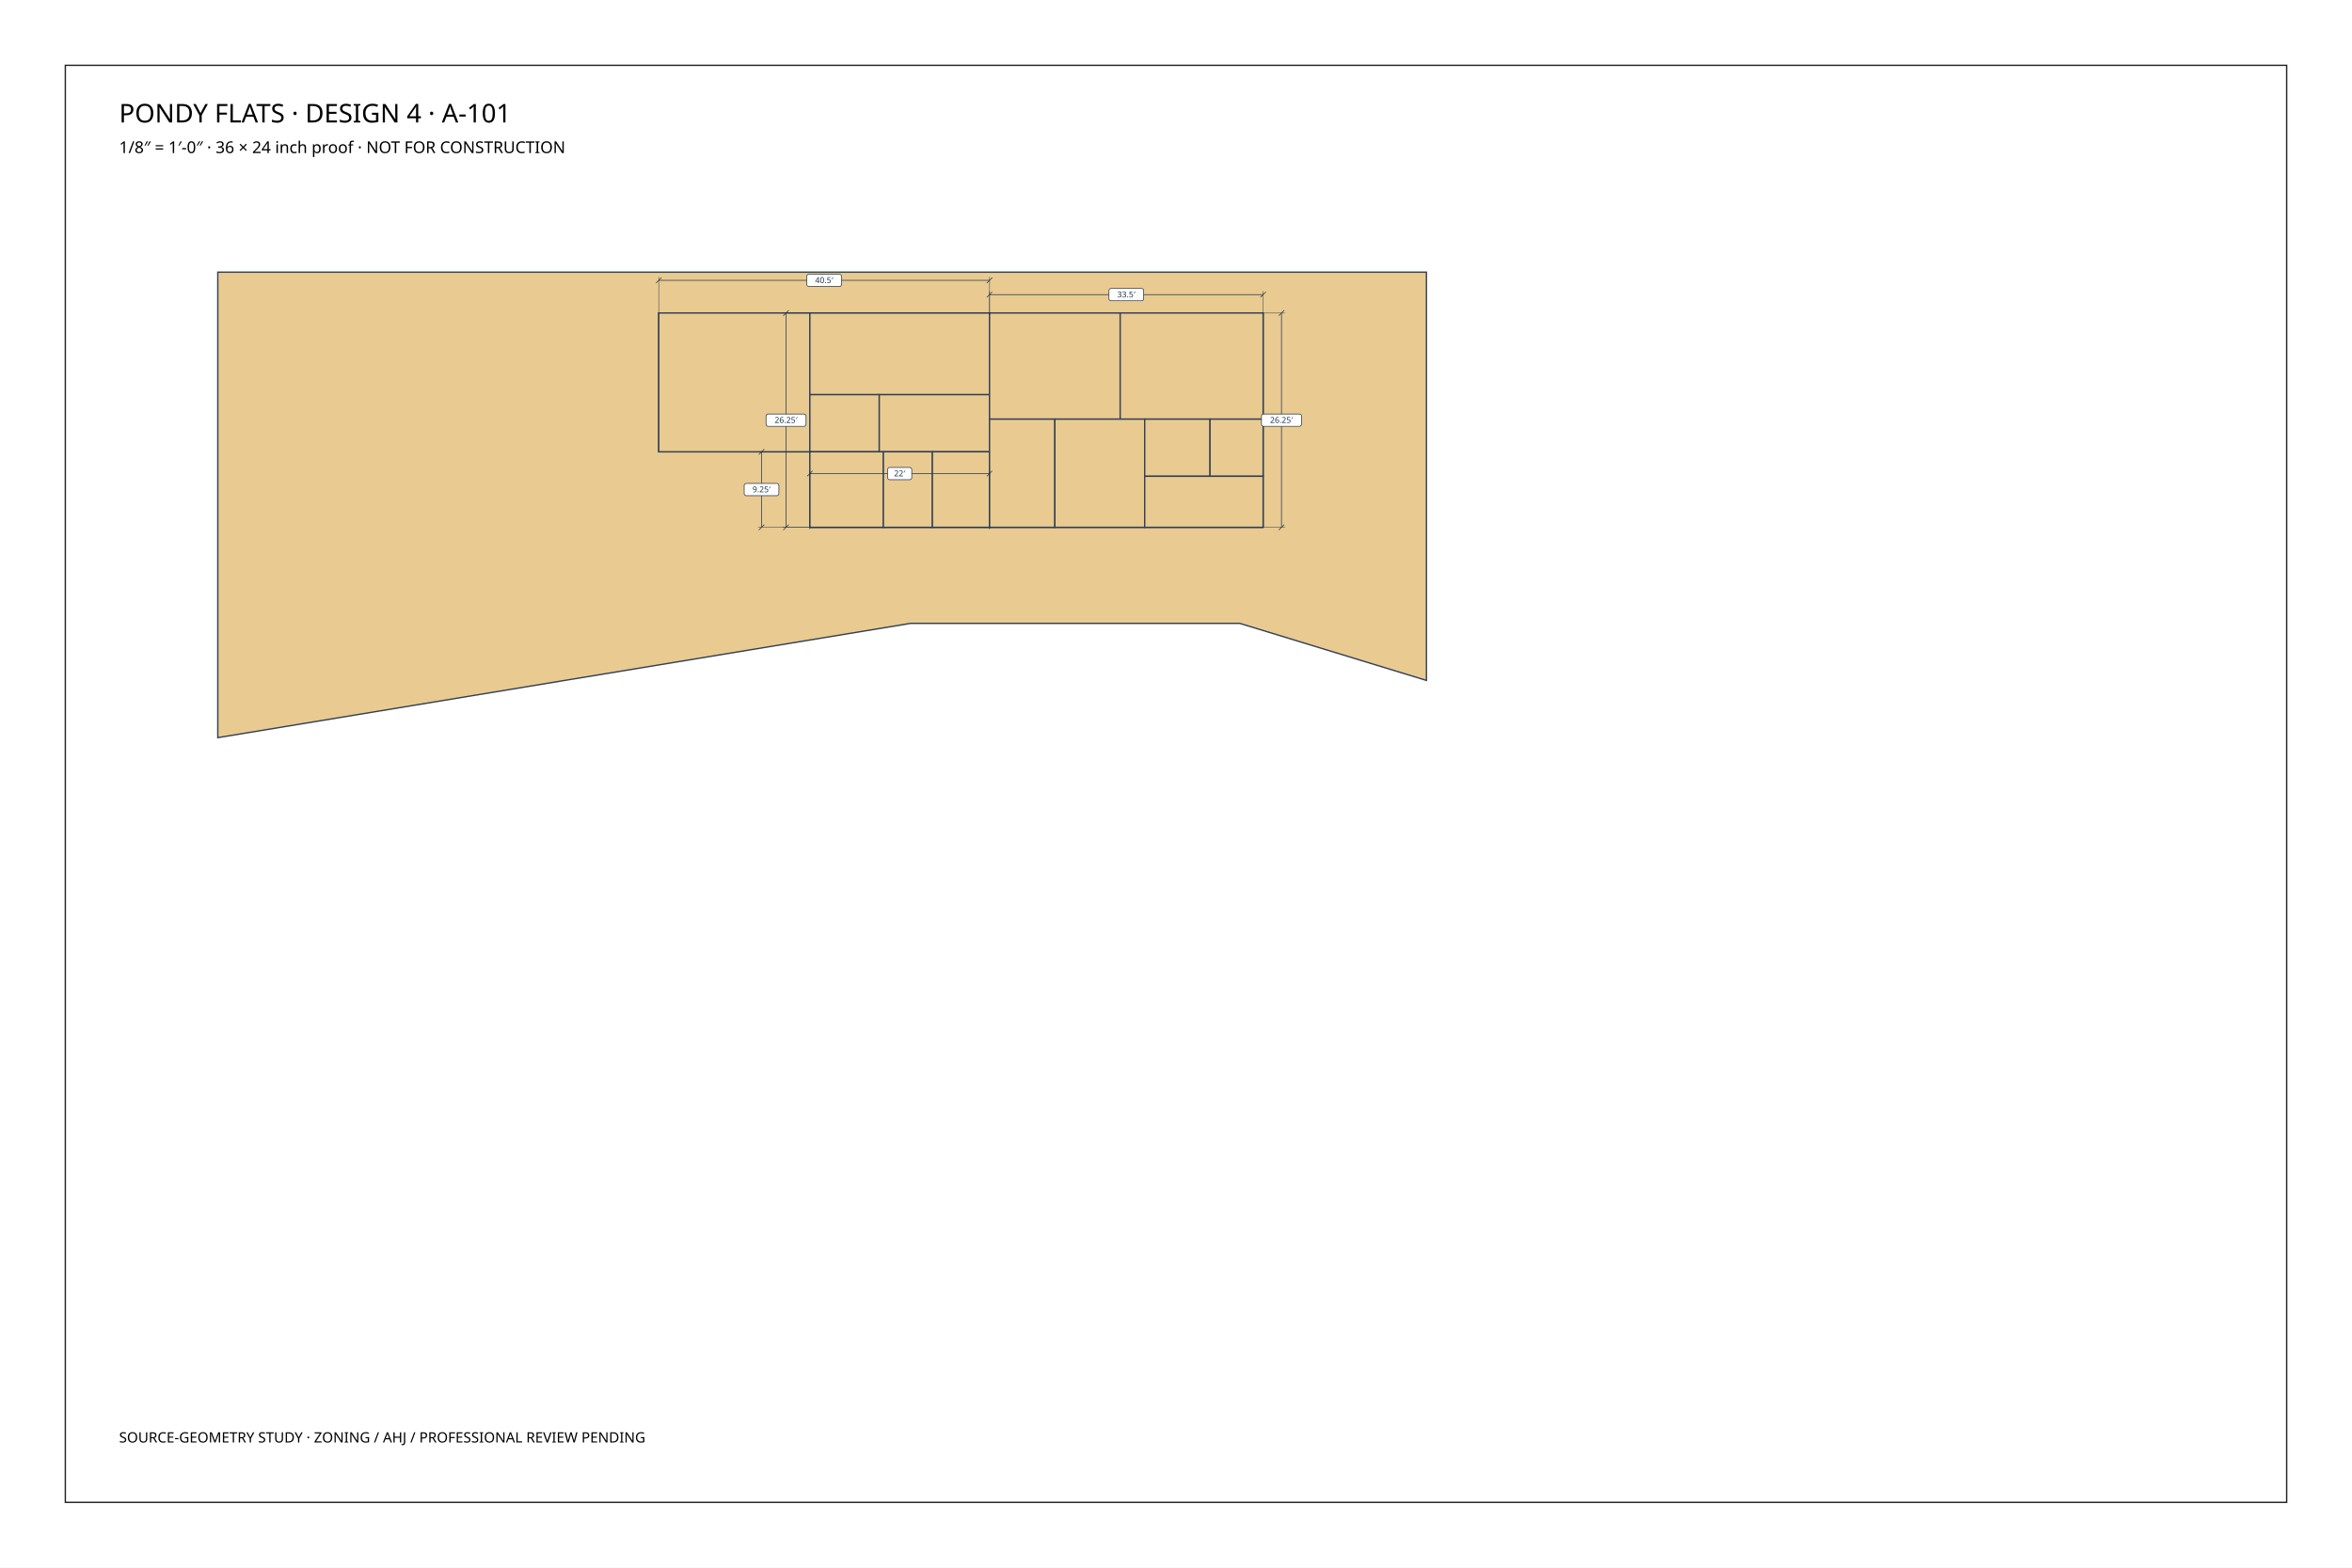
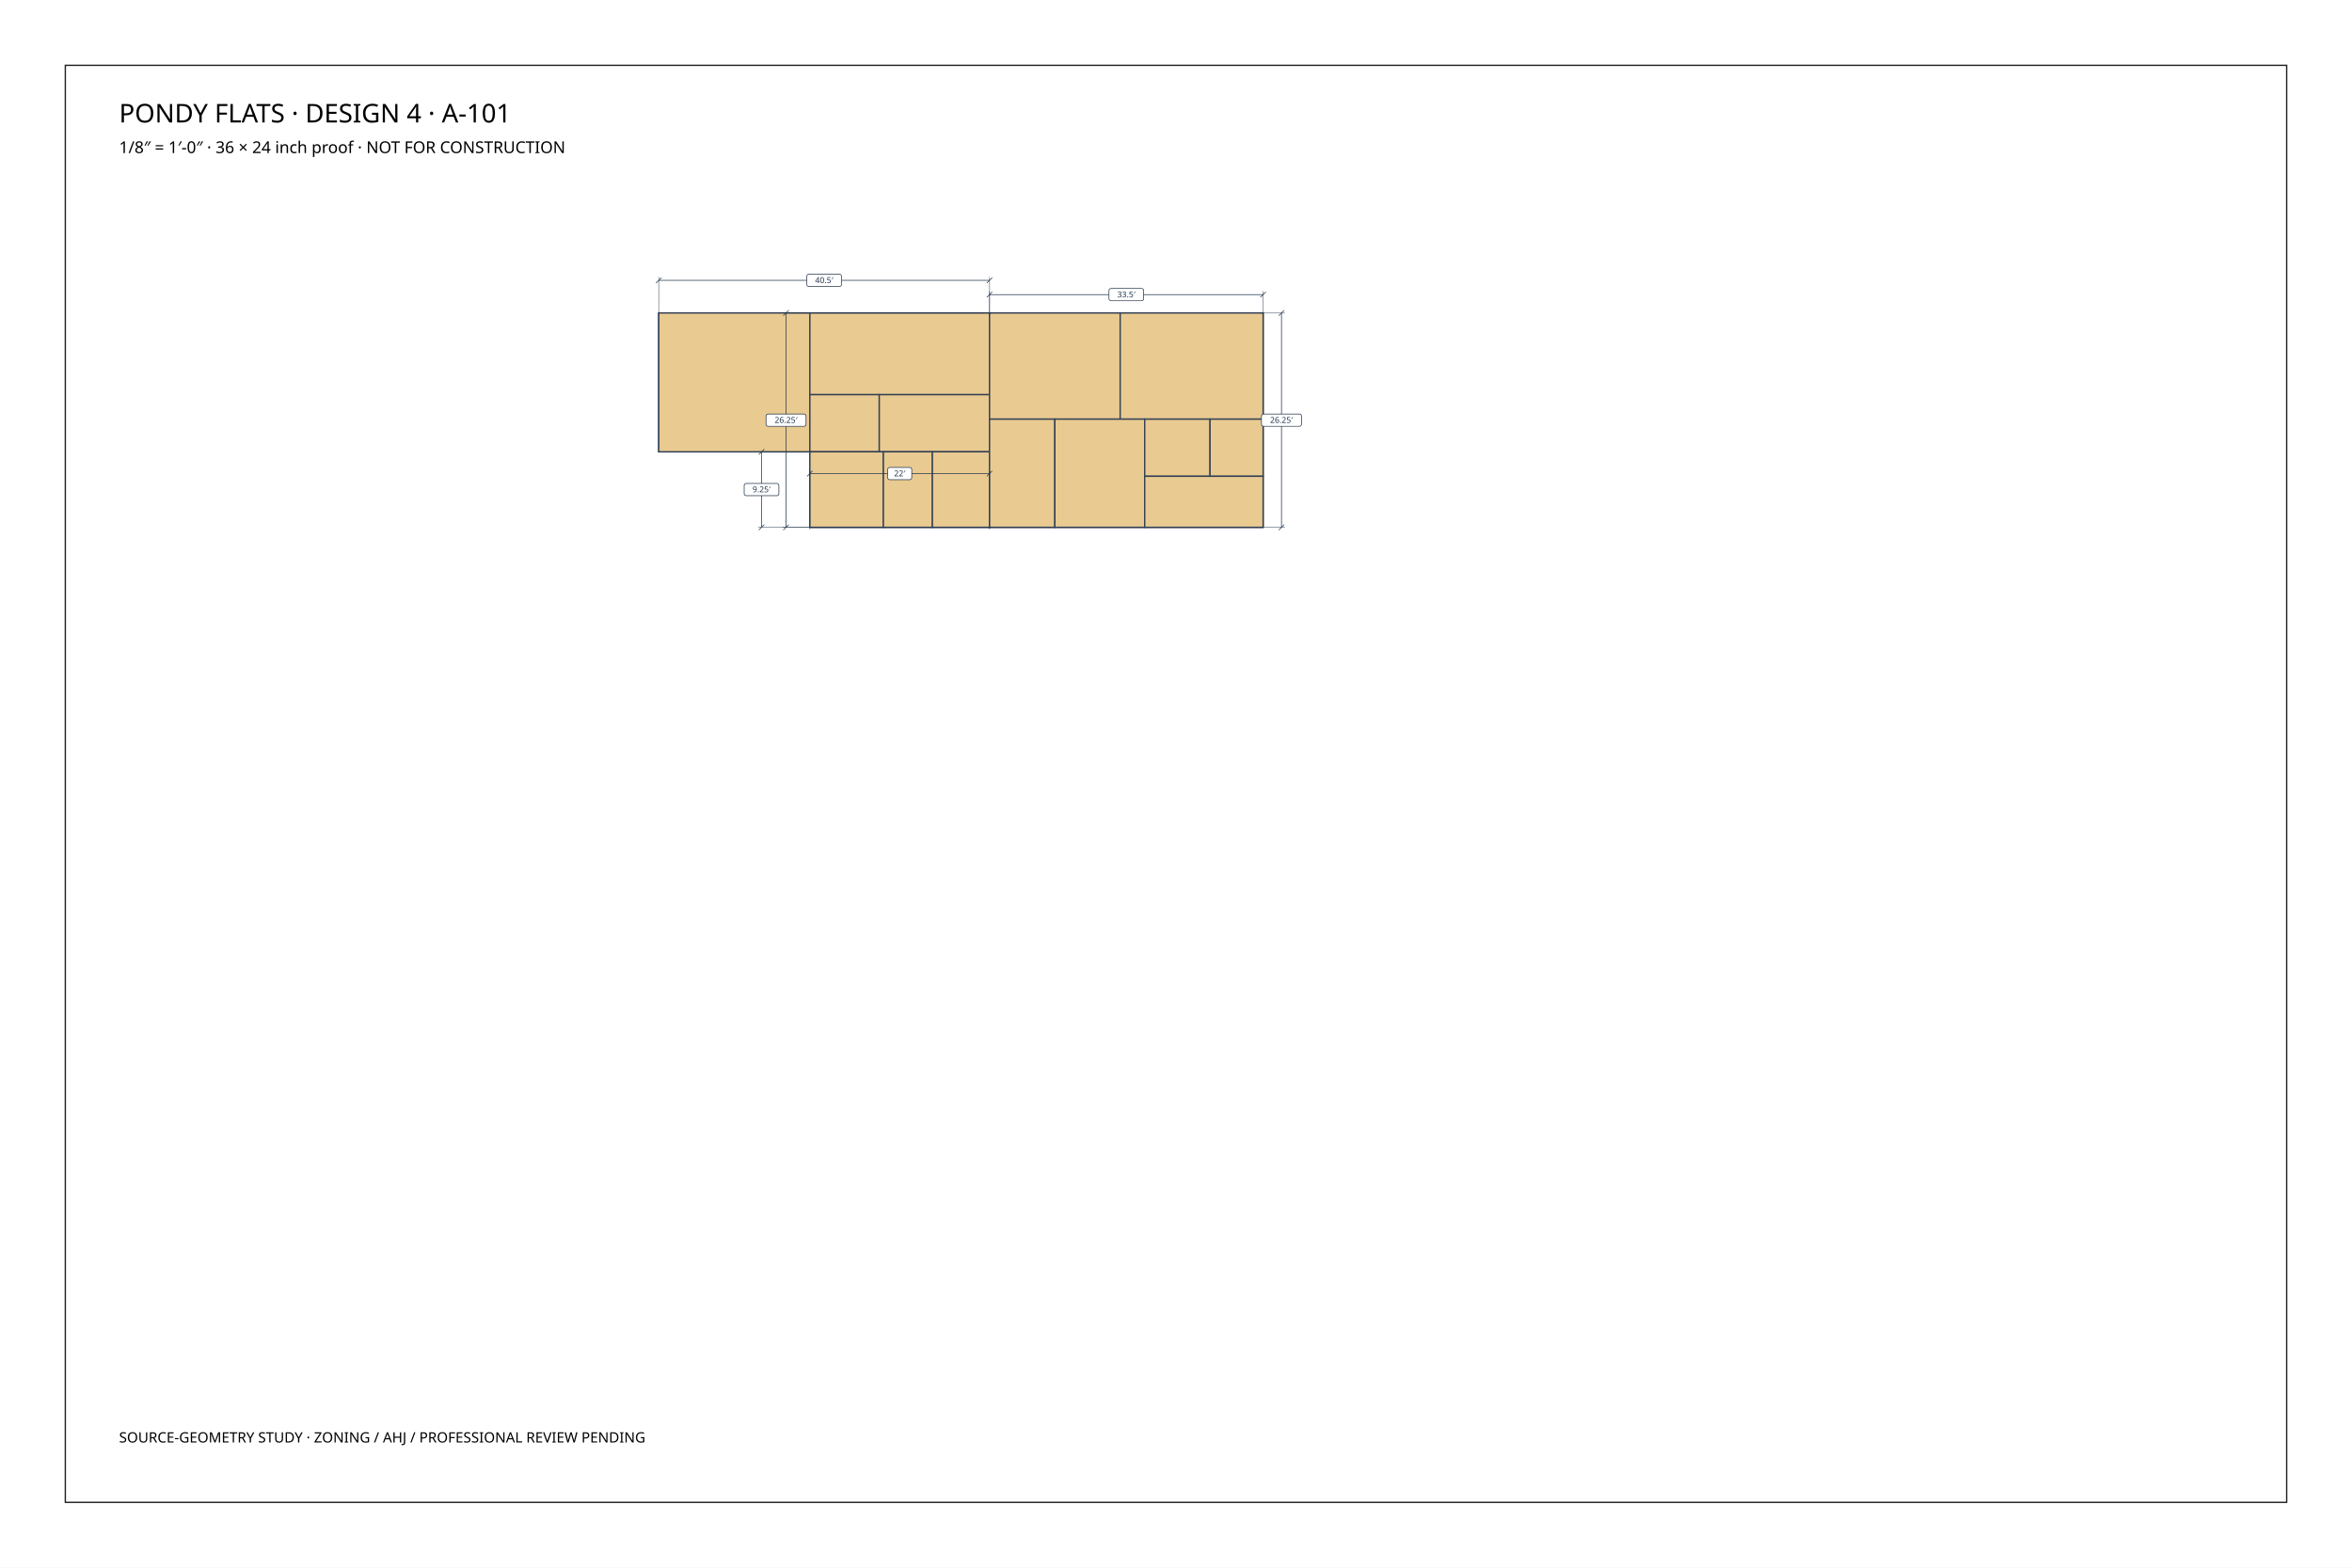
<svg xmlns="http://www.w3.org/2000/svg" width="36in" height="24in" viewBox="0 0 3456 2304">
  <rect width="3456" height="2304" fill="white" />
  <rect x="96" y="96" width="3264" height="2112" fill="none" stroke="#222" stroke-width="2" />
  <text x="175" y="180" font-family="sans-serif" font-size="38">PONDY FLATS · DESIGN 4 · A-101</text>
  <text x="175" y="225" font-family="sans-serif" font-size="24">1/8″ = 1′-0″ · 36 × 24 inch proof · NOT FOR CONSTRUCTION</text>
  <g fill="#e9ca91" stroke="#334155" stroke-width="2">
-     <polygon points="320.00,400.00 2096.00,400.00 2096.00,1000.00 1821.72,916.19 1337.76,916.19 320.00,1084.12" class="parcel" />
    <polygon points="968.00,460.00 1454.00,460.00 1454.00,775.00 1190.00,775.00 1190.00,664.00 968.00,664.00" class="home" />
    <polygon points="968.00,460.00 1190.00,460.00 1190.00,664.00 968.00,664.00" class="room" />
    <polygon points="1190.00,460.00 1454.00,460.00 1454.00,580.00 1190.00,580.00" class="room" />
    <polygon points="1190.00,580.00 1292.00,580.00 1292.00,664.00 1190.00,664.00" class="room" />
    <polygon points="1292.00,580.00 1454.00,580.00 1454.00,664.00 1292.00,664.00" class="room" />
    <polygon points="1190.00,664.00 1298.00,664.00 1298.00,775.00 1190.00,775.00" class="room" />
    <polygon points="1298.00,664.00 1370.00,664.00 1370.00,775.00 1298.00,775.00" class="room" />
    <polygon points="1370.00,664.00 1454.00,664.00 1454.00,775.00 1370.00,775.00" class="room" />
    <polygon points="1454.00,460.00 1856.00,460.00 1856.00,775.00 1454.00,775.00" class="home" />
    <polygon points="1454.00,460.00 1646.00,460.00 1646.00,616.00 1454.00,616.00" class="room" />
    <polygon points="1646.00,460.00 1856.00,460.00 1856.00,616.00 1646.00,616.00" class="room" />
    <polygon points="1454.00,616.00 1550.00,616.00 1550.00,775.00 1454.00,775.00" class="room" />
    <polygon points="1550.00,616.00 1682.00,616.00 1682.00,775.00 1550.00,775.00" class="room" />
    <polygon points="1682.00,616.00 1778.00,616.00 1778.00,700.00 1682.00,700.00" class="room" />
    <polygon points="1778.00,616.00 1856.00,616.00 1856.00,700.00 1778.00,700.00" class="room" />
    <polygon points="1682.00,700.00 1856.00,700.00 1856.00,775.00 1682.00,775.00" class="room" />
  </g>
  <g class="dimension-layer" fill="none" stroke="#21354a" stroke-width="1" vector-effect="non-scaling-stroke">
    <style>.dimension-layer text{font:12px system-ui,sans-serif;fill:#21354a;stroke:none}.dimension-layer .witness{opacity:.65}</style>
    <g data-dimension-id="home-a.width" data-geometry-ref="d4.plan.shell-a" data-value-ft="33.5" data-collision-lane="0">
      <line class="witness" x1="1454.00" y1="463.00" x2="1454.00" y2="428.00" />
      <line class="witness" x1="1856.00" y1="463.00" x2="1856.00" y2="428.00" />
      <line class="dimension-line" x1="1454.00" y1="433.00" x2="1856.00" y2="433.00" />
      <line class="tick" x1="1450.00" y1="437.00" x2="1458.00" y2="429.00" />
      <line class="tick" x1="1852.00" y1="437.00" x2="1860.00" y2="429.00" />
      <rect x="1629.50" y="424.00" width="51.00" height="18" rx="3" fill="#fff" />
      <text x="1655.00" y="437.00" text-anchor="middle">33.5′</text>
    </g>
    <g data-dimension-id="home-a.depth" data-geometry-ref="d4.plan.shell-a" data-value-ft="26.25" data-collision-lane="0">
      <line class="witness" x1="1853.00" y1="460.00" x2="1888.00" y2="460.00" />
      <line class="witness" x1="1853.00" y1="775.00" x2="1888.00" y2="775.00" />
      <line class="dimension-line" x1="1883.00" y1="460.00" x2="1883.00" y2="775.00" />
      <line class="tick" x1="1879.00" y1="464.00" x2="1887.00" y2="456.00" />
      <line class="tick" x1="1879.00" y1="779.00" x2="1887.00" y2="771.00" />
      <rect x="1853.60" y="608.50" width="58.80" height="18" rx="3" fill="#fff" />
      <text x="1883.00" y="621.50" text-anchor="middle">26.25′</text>
    </g>
    <g data-dimension-id="home-b.width" data-geometry-ref="d4.plan.shell-b" data-value-ft="40.5" data-collision-lane="0">
      <line class="witness" x1="968.00" y1="463.00" x2="968.00" y2="407.00" />
      <line class="witness" x1="1454.00" y1="463.00" x2="1454.00" y2="407.00" />
      <line class="dimension-line" x1="968.00" y1="412.00" x2="1454.00" y2="412.00" />
      <line class="tick" x1="964.00" y1="416.00" x2="972.00" y2="408.00" />
      <line class="tick" x1="1450.00" y1="416.00" x2="1458.00" y2="408.00" />
      <rect x="1185.50" y="403.00" width="51.00" height="18" rx="3" fill="#fff" />
      <text x="1211.00" y="416.00" text-anchor="middle">40.5′</text>
    </g>
    <g data-dimension-id="home-b.depth" data-geometry-ref="d4.plan.shell-b" data-value-ft="26.25" data-collision-lane="16">
      <line class="witness" x1="1457.00" y1="460.00" x2="1150.00" y2="460.00" />
      <line class="witness" x1="1457.00" y1="775.00" x2="1150.00" y2="775.00" />
      <line class="dimension-line" x1="1155.00" y1="460.00" x2="1155.00" y2="775.00" />
      <line class="tick" x1="1151.00" y1="464.00" x2="1159.00" y2="456.00" />
      <line class="tick" x1="1151.00" y1="779.00" x2="1159.00" y2="771.00" />
      <rect x="1125.60" y="608.50" width="58.80" height="18" rx="3" fill="#fff" />
      <text x="1155.00" y="621.50" text-anchor="middle">26.25′</text>
    </g>
    <g data-dimension-id="home-b.south-wing" data-geometry-ref="d4.plan.shell-b" data-value-ft="22" data-collision-lane="2">
      <line class="witness" x1="1454.00" y1="778.00" x2="1454.00" y2="691.00" />
      <line class="witness" x1="1190.00" y1="778.00" x2="1190.00" y2="691.00" />
      <line class="dimension-line" x1="1454.00" y1="696.00" x2="1190.00" y2="696.00" />
      <line class="tick" x1="1450.00" y1="700.00" x2="1458.00" y2="692.00" />
      <line class="tick" x1="1186.00" y1="700.00" x2="1194.00" y2="692.00" />
      <rect x="1304.30" y="687.00" width="35.40" height="18" rx="3" fill="#fff" />
      <text x="1322.00" y="700.00" text-anchor="middle">22′</text>
    </g>
    <g data-dimension-id="home-b.reentrant" data-geometry-ref="d4.plan.shell-b" data-value-ft="9.25" data-collision-lane="3">
      <line class="witness" x1="1193.00" y1="775.00" x2="1114.00" y2="775.00" />
      <line class="witness" x1="1193.00" y1="664.00" x2="1114.00" y2="664.00" />
      <line class="dimension-line" x1="1119.00" y1="775.00" x2="1119.00" y2="664.00" />
      <line class="tick" x1="1115.00" y1="779.00" x2="1123.00" y2="771.00" />
      <line class="tick" x1="1115.00" y1="668.00" x2="1123.00" y2="660.00" />
      <rect x="1093.50" y="710.50" width="51.00" height="18" rx="3" fill="#fff" />
      <text x="1119.00" y="723.50" text-anchor="middle">9.25′</text>
    </g>
  </g>
  <text x="175" y="2120" font-family="sans-serif" font-size="21">SOURCE-GEOMETRY STUDY · ZONING / AHJ / PROFESSIONAL REVIEW PENDING</text>
</svg>
